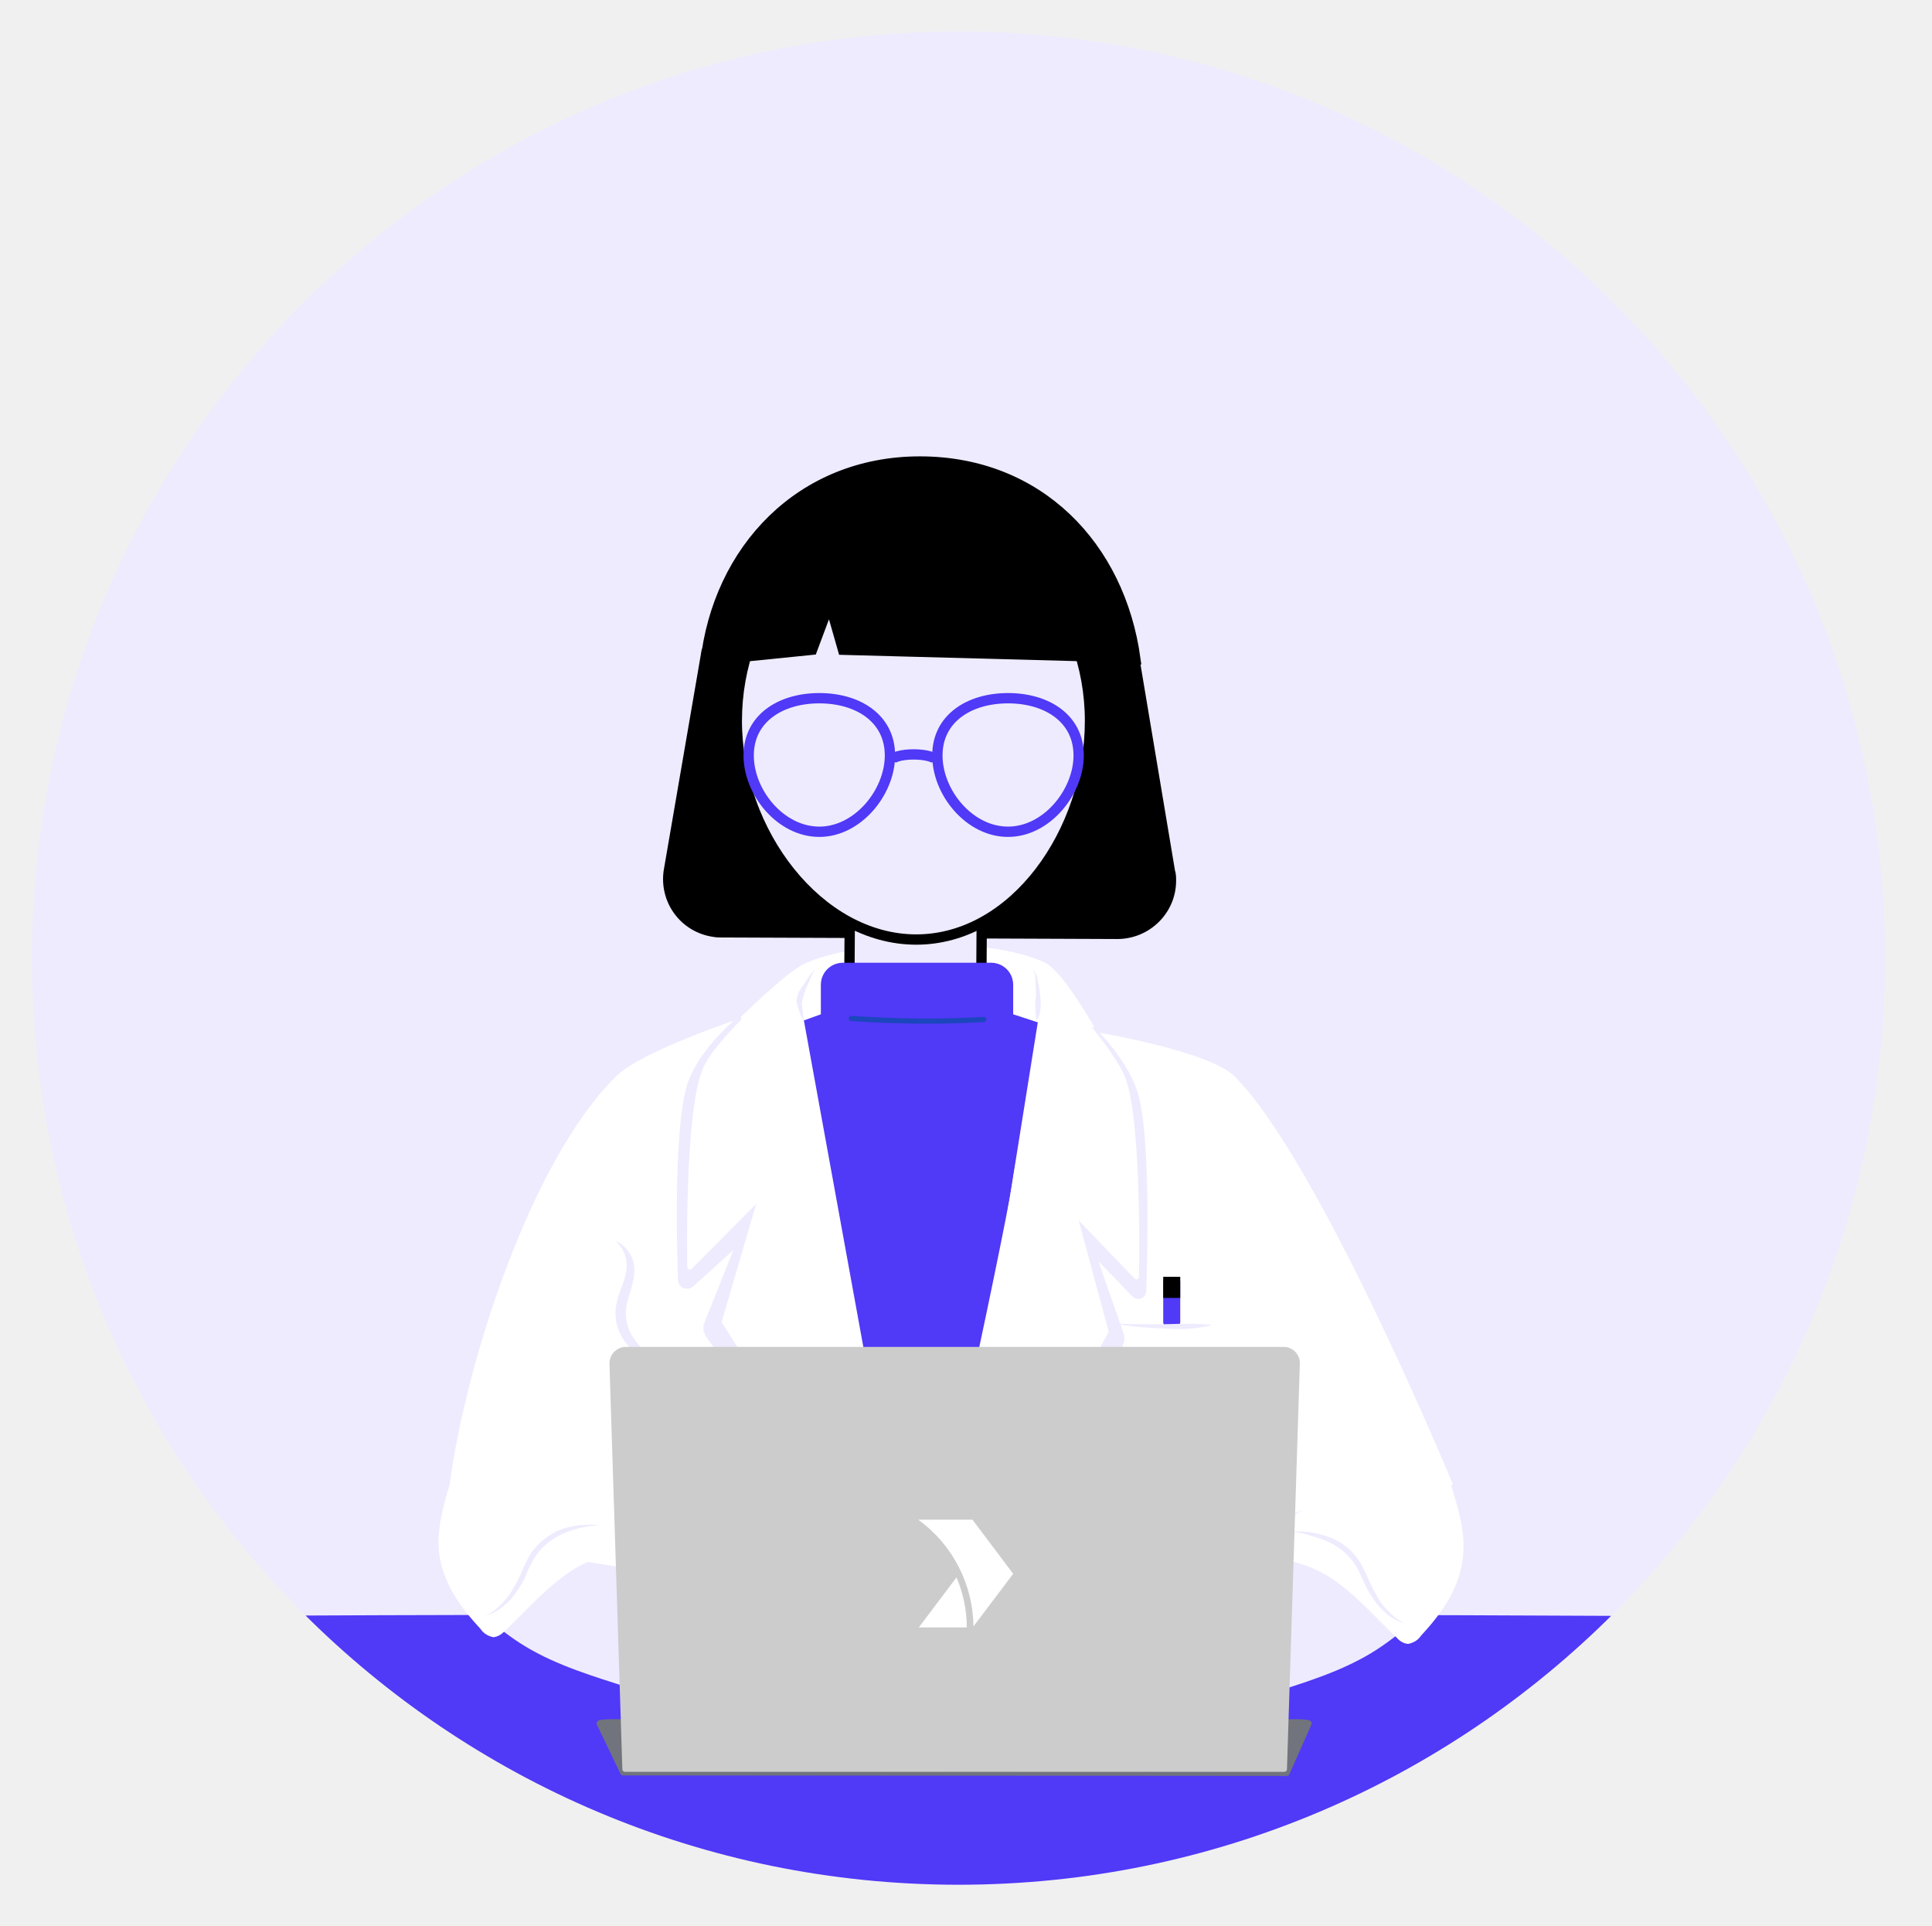
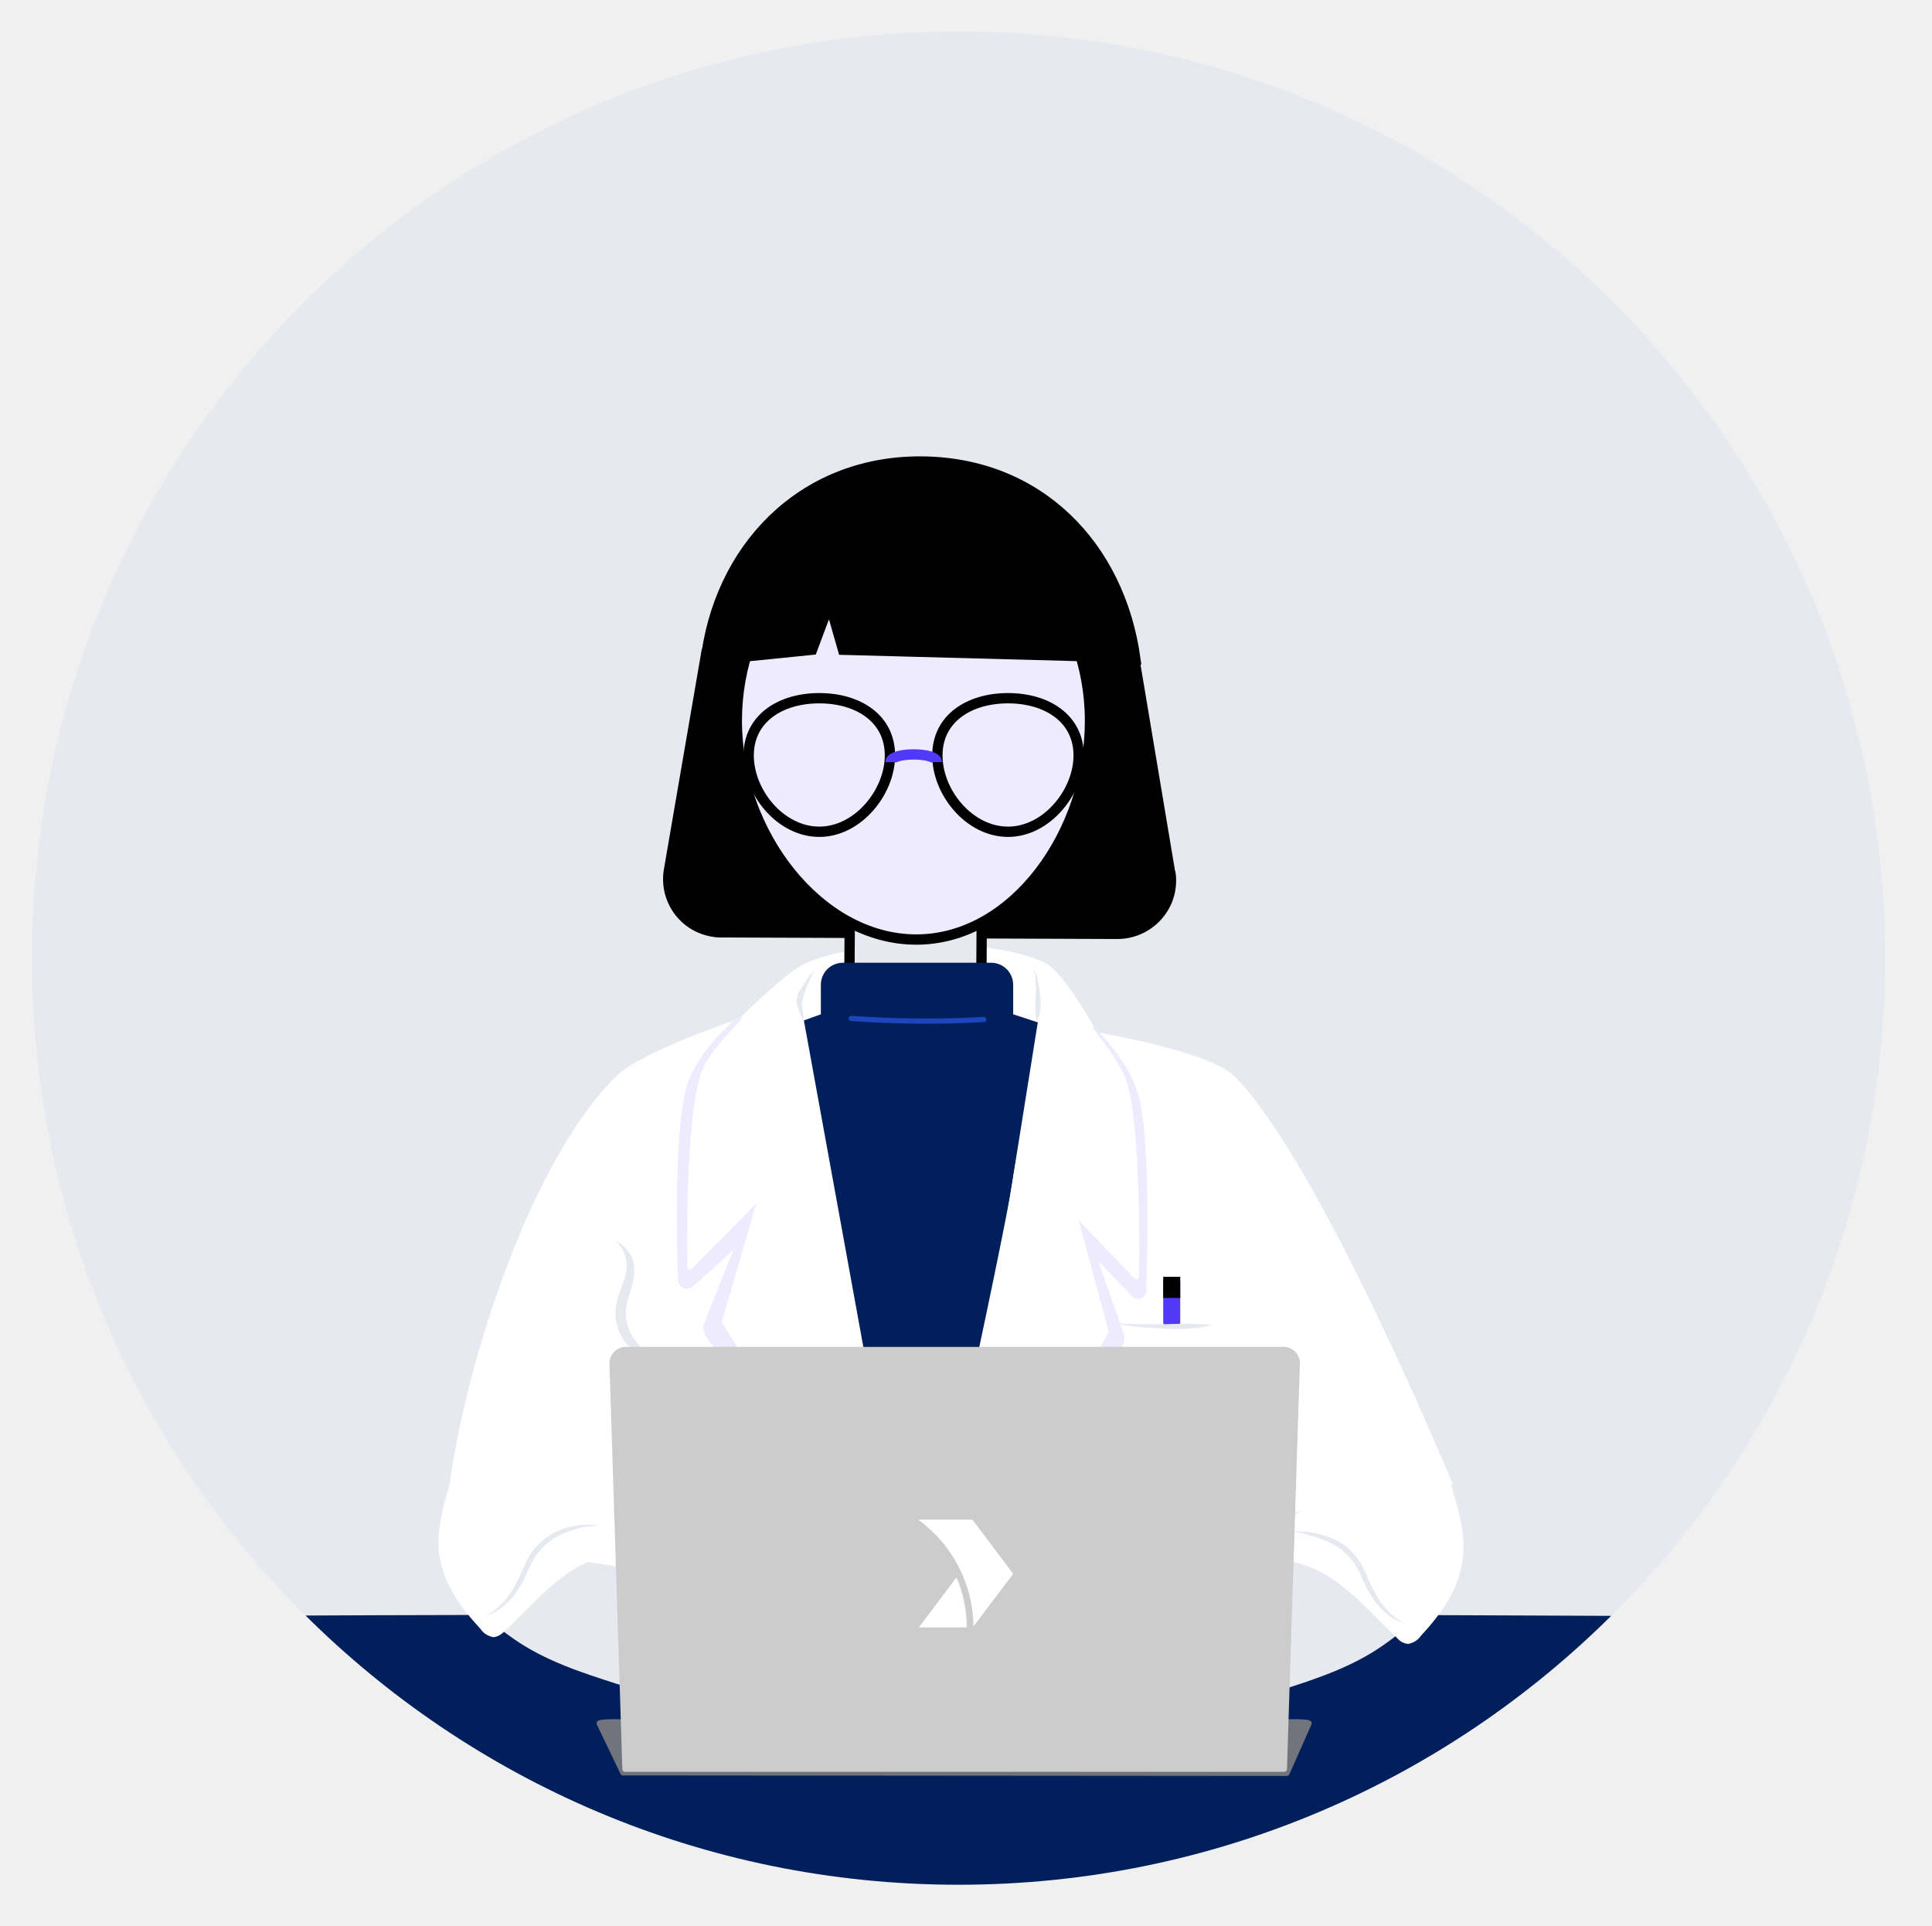
<svg xmlns="http://www.w3.org/2000/svg" xmlns:xlink="http://www.w3.org/1999/xlink" version="1.1" id="Layer_1" x="0px" y="0px" viewBox="0 0 374.7 373.5" style="enable-background:new 0 0 374.7 373.5;" xml:space="preserve">
  <style type="text/css">
	.st0{clip-path:url(#SVGID_2_);}
- 	.st1{fill:#EEEBFE;}
- 	.st2{fill:#5039F7;}
+ 	.st1{fill:#e6e9ef;}
+ 	.st2{fill:#011F5B;}
	.st3{fill:#71747C;stroke:#71747C;stroke-linecap:round;stroke-linejoin:round;}
	.st4{fill:#FFFFFF;}
	.st5{stroke:#000000;stroke-width:2;stroke-linejoin:round;}
	.st6{fill:none;stroke:#000000;stroke-width:2;stroke-miterlimit:10;}
	.st7{fill:#EEEBFE;stroke:#000000;stroke-width:2;stroke-miterlimit:10;}
- 	.st8{fill:none;stroke:#5039F7;stroke-width:2;stroke-linecap:round;stroke-linejoin:round;}
+ 	.st8{fill:none;stroke:black;stroke-width:2;stroke-linecap:round;stroke-linejoin:round;}
	.st9{fill:none;stroke:#5039F7;stroke-width:2;stroke-miterlimit:10;}
	.st10{stroke:#000000;stroke-width:2;stroke-miterlimit:10;}
	.st11{fill:none;stroke:#1C46BD;stroke-linecap:round;stroke-miterlimit:10;}
	.st12{fill:#5039F7;stroke:#5039F7;stroke-width:2;stroke-linejoin:round;}
	.st13{stroke:#000000;stroke-width:2;stroke-linecap:round;stroke-miterlimit:10;}
	.st14{fill:#EEEBFE;stroke:#EEEBFE;stroke-linejoin:round;}
	.st15{fill:#FFFFFF;stroke:#FFFFFF;stroke-linejoin:round;}
	.st16{fill:#CCCCCC;stroke:#CCCCCC;stroke-linecap:round;stroke-linejoin:round;}
</style>
  <g>
    <defs>
      <circle id="SVGID_1_" cx="185.9" cy="185.8" r="179.7" />
    </defs>
    <clipPath id="SVGID_2_">
      <use xlink:href="#SVGID_1_" style="overflow:visible;" />
    </clipPath>
    <g class="st0">
      <circle class="st1" cx="185.9" cy="185.8" r="179.7" />
      <path class="st2" d="M361.5,406.7l-365.3-1.3c0,0-10.3-68.1-13-91.2c-0.2-1.5,390.4-1.5,390.3,0L361.5,406.7z" />
      <path class="st1" d="M219,331.2c9.6,2.7,19.8-0.3,29.3-3.4c6.9-2.2,13.9-4.5,19.9-8.7s11.8-9.4,10.3-18.1    c-1.3-7.8-10.4-3.1-15.9-2.4c-6.1,0.8-12.2,2-17.7,4.8s-10.2,7.5-11.8,13.5c-4.8,1.8-9.3,3.5-14,5.3    C219.6,324.8,219.3,328.5,219,331.2z" />
      <path class="st1" d="M148.8,329.9c-9.6,2.7-19.8-0.3-29.3-3.4c-6.9-2.2-13.9-4.5-19.9-8.7s-11.8-9.4-10.3-18.1    c1.3-7.8,10.4-3.1,15.9-2.4c6.1,0.8,12.2,2,17.7,4.8s10.2,7.5,11.8,13.5c4.8,1.8,9.3,3.5,14,5.3    C148.2,323.6,148.6,327.2,148.8,329.9z" />
      <path class="st3" d="M249.6,343.9l-128.8-0.1l-4.6-9.6c0-0.2,1.2-0.3,2.7-0.3h132.3c1.5,0,2.7,0.1,2.7,0.3L249.6,343.9z" />
      <g>
        <path class="st4" d="M281.8,289.2c-0.1-0.4-0.2-0.8-0.4-1.2l0.4-0.1c0,0-26-62.9-42.4-79.2c-5-4.9-26.6-8.5-26.6-8.5     s-6.5-11.9-10.3-13.6c-10.5-4.9-36.4-4.6-46.7,0.4c-3.6,1.8-12.5,10.6-12.5,10.6s-18.8,6.2-23.8,11.1     C103,225,90.4,264,87.2,287.9c-1.3,4.4-2.6,9-2,13.6c0.8,5.7,4.3,10.4,8,14.4c0.6,0.9,1.5,1.4,2.5,1.6c0.9-0.1,1.6-0.6,2.2-1.2     c3.7-3.5,7.1-7.4,11.1-10.4c1.5-1.2,3.2-2.2,5-3c26.9,4,78.8,18,78.8,18l59.9-28.2c-1.5,1-2.9,2-4.4,3c-2.9,2-5,6.2-0.5,6.7     c4.4,0.4,8.5,2.1,12,4.8c4,3,7.4,6.9,11.1,10.4c0.6,0.7,1.3,1.1,2.2,1.2c1-0.2,1.9-0.7,2.5-1.6c3.7-4,7.2-8.7,8-14.4     C284.4,298.2,283.1,293.6,281.8,289.2z" />
        <path class="st5" d="M137.1,126l-7.4,43c-0.8,5.7,3.1,10.9,8.8,11.7c0.5,0.1,1,0.1,1.4,0.1l76.8,0.3c5.7,0,10.4-4.6,10.4-10.3     c0-0.6,0-1.2-0.2-1.8l-7.2-43" />
        <rect x="164.7" y="177.8" class="st1" width="26.4" height="21.2" />
        <line class="st6" x1="164.8" y1="179.8" x2="164.7" y2="194.6" />
        <line class="st6" x1="190.4" y1="179" x2="190.3" y2="194.8" />
        <path class="st7" d="M211.4,139.8c0,21.6-14.8,42.4-33.7,42.4s-34.8-20.8-34.8-42.4s15.3-39.1,34.2-39.1S211.4,118.2,211.4,139.8     z" />
        <path class="st8" d="M172.6,146.5c0,7.1-6.2,14.8-13.7,14.8s-13.7-7.6-13.7-14.8s6.2-11.1,13.7-11.1     C166.4,135.4,172.6,139.3,172.6,146.5z" />
        <path class="st8" d="M209.2,146.5c0,7.1-6.2,14.8-13.7,14.8s-13.7-7.6-13.7-14.8s6.2-11.1,13.7-11.1S209.2,139.3,209.2,146.5z" />
        <path class="st9" d="M172.7,147.8c0-2,9-2,9,0" />
        <path class="st10" d="M136.8,128.6c2.4-22.1,18.6-39.1,41.6-39.1s38.8,16.4,41.8,38.3l-8-0.5l-48.7-1.3l-2.6-9.1l-3.4,9.1     l-12.9,1.3L136.8,128.6z" />
        <path class="st2" d="M178.2,307.9l-1.2-2.1c-2.4,0-17.8-75.2-17.8-77.5l-3.9-30.2l3.9-1.4v-5.7c0-2.4,1.9-4.3,4.3-4.3h28.7     c2.4,0,4.3,1.9,4.3,4.3v5.7l5.2,1.7l-5.2,29.9C196.5,230.7,180.6,307.9,178.2,307.9z" />
        <path class="st11" d="M165.1,197.5c8.6,0.6,17.2,0.7,25.7,0.2" />
        <rect x="226.6" y="248.6" class="st12" width="1.3" height="7.8" />
        <rect x="226.6" y="248.6" class="st13" width="1.3" height="2.1" />
        <path class="st1" d="M215.7,256.6c1.6,0.1,3.2,0.2,4.8,0.2s3.2,0,4.8,0c1.6,0,3.2-0.1,4.8-0.1c1.6,0,3.2,0.1,4.8,0.2     c0,0,0,0,0,0.1c0,0,0,0,0,0c0,0,0,0,0,0c-1.6,0.4-3.2,0.6-4.8,0.7c-1.6,0.1-3.2,0-4.8-0.1C222.1,257.5,218.9,257.2,215.7,256.6     C215.7,256.7,215.7,256.7,215.7,256.6C215.7,256.7,215.7,256.7,215.7,256.6C215.7,256.6,215.7,256.6,215.7,256.6z" />
        <path class="st14" d="M143.3,197.7c0,0-6.7,5.5-9.2,11.8c-2.9,7.2-2.4,30.9-2.1,38.7c0,0.7,0.6,1.3,1.3,1.2     c0.3,0,0.5-0.1,0.8-0.3l9.4-8.5l-6.5,16.3c-0.2,0.7,0,1.5,0.4,2.1l37.8,53.3L143.3,197.7z" />
        <path class="st15" d="M153.8,189.1c0,0-14.6,12.3-17.1,18.5c-3.5,8.7-2.9,38.1-2.9,38.1l13.9-14l-7.2,24.6l35.9,56.9L153.8,189.1     z" />
        <path class="st14" d="M212,199.7c0,0,5.8,5.5,8,11.8c2.6,7.2,2.1,30.9,1.8,38.7c0.1,0.6-0.4,1.2-1,1.2c-0.3,0-0.6-0.1-0.8-0.3     l-8.2-8.5l5.7,16.3c0.2,0.7,0,1.5-0.3,2.1l-33.1,53.3L212,199.7z" />
        <path class="st15" d="M203.1,190c0,0,12.6,13.3,14.8,19.5c3.1,8.7,2.5,38.1,2.5,38.1l-12.2-12.7l6.3,23.3l-31.4,56.9L203.1,190z" />
        <path class="st1" d="M158,187.9c-0.4,0.8-0.7,1.6-1.1,2.5c-0.4,0.8-0.7,1.6-1,2.5l-0.3,1.2c0,0.1-0.1,0.3-0.1,0.2     c0,0.1,0,0.2,0,0.3l0.1,0.7c0.1,0.9,0.2,1.8,0.3,2.7l-0.1,0c-0.4-0.8-0.8-1.7-1-2.6c-0.1-0.2-0.1-0.4-0.2-0.7     c0-0.1-0.1-0.2-0.1-0.4c0-0.2,0-0.3,0-0.5c0.1-0.5,0.2-0.9,0.4-1.4C155.9,190.9,156.9,189.3,158,187.9L158,187.9z" />
        <path class="st1" d="M200.4,187.9c0.5,0.7,0.8,1.5,0.9,2.4c0.2,0.8,0.3,1.7,0.4,2.5c0.1,0.9,0.2,1.7,0.1,2.6     c0,0.9-0.3,1.8-0.7,2.5l-0.1,0c-0.1-0.9-0.2-1.7-0.2-2.5c-0.1-0.8,0.1-1.7,0.1-2.5s0-1.7-0.1-2.5     C200.9,189.6,200.7,188.7,200.4,187.9L200.4,187.9z" />
        <path class="st1" d="M119.3,240.6c2.5,1.1,4,3.7,3.7,6.4c-0.2,2.7-1.5,4.9-1.6,7.1c-0.1,1.1,0.1,2.2,0.4,3.2     c0.3,1.1,0.9,2,1.6,2.9c0.7,0.9,1.6,1.8,2.3,2.8c0.8,1,1.4,2.1,1.7,3.4c-1.2-2.2-3.4-3.3-5.2-5.1c-1-0.9-1.7-2.1-2.2-3.3     c-0.5-1.3-0.7-2.6-0.6-4c0.2-2.8,1.6-4.9,2-7.1C121.9,244.5,121.1,242.1,119.3,240.6z" />
        <path class="st1" d="M250.3,297.1c2.6-0.3,5.1,0.1,7.5,1c2.5,0.9,4.6,2.6,6,4.9c0.6,1.1,1.2,2.3,1.7,3.5c0.5,1.1,1.1,2.2,1.7,3.3     c0.6,1.1,1.4,2,2.3,2.9c0.9,0.9,1.9,1.6,3,2.2c-1.2-0.4-2.4-1-3.4-1.8c-1-0.8-1.9-1.8-2.6-2.8c-0.7-1-1.4-2.2-1.9-3.3     c-0.5-1.1-1-2.3-1.6-3.3c-1.3-2.1-3.2-3.7-5.4-4.7c-1.1-0.5-2.3-0.9-3.5-1.2C252.8,297.3,251.6,297.1,250.3,297.1z" />
        <path class="st1" d="M116.2,295.8c-1.3,0.1-2.5,0.2-3.7,0.5c-1.2,0.3-2.4,0.7-3.5,1.2c-2.2,1-4.1,2.6-5.4,4.7     c-0.6,1.1-1.2,2.2-1.6,3.3c-0.5,1.2-1.2,2.3-1.9,3.3c-0.7,1.1-1.6,2-2.6,2.8c-1,0.8-2.1,1.4-3.4,1.8c1.1-0.5,2.1-1.3,3-2.2     c0.9-0.9,1.7-1.8,2.3-2.9c0.7-1.1,1.2-2.2,1.7-3.3c0.5-1.2,1-2.3,1.7-3.5c1.4-2.2,3.5-3.9,6-4.9     C111.1,295.8,113.6,295.5,116.2,295.8z" />
      </g>
      <path class="st16" d="M249.1,343.1H121.2l-2.5-78.7c0-1.4,1.1-2.6,2.5-2.7c0,0,0.1,0,0.1,0H249c1.4,0,2.6,1.2,2.6,2.6    c0,0,0,0.1,0,0.1L249.1,343.1z" />
      <path class="st4" d="M188.6,294.7h-10.5l0.1,0.1c6.6,4.8,10.5,12.5,10.6,20.6l7.7-10.2L188.6,294.7z M178.2,315.6h9.3    c0-3.4-0.7-6.7-2-9.7L178.2,315.6z" />
    </g>
  </g>
</svg>
